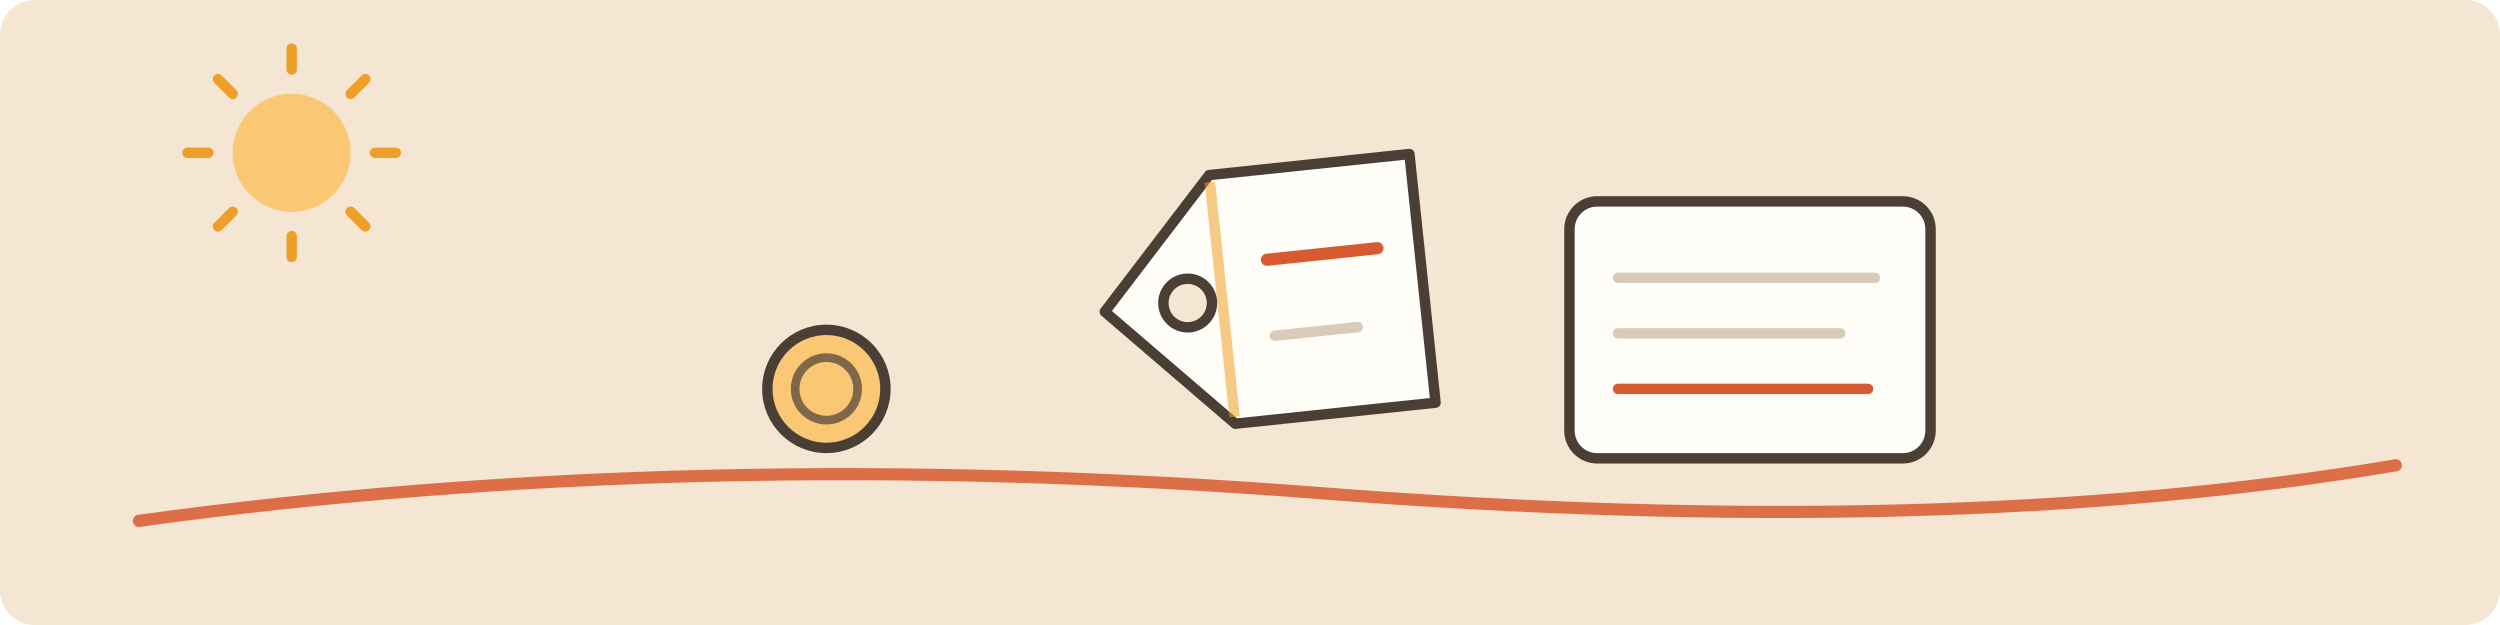
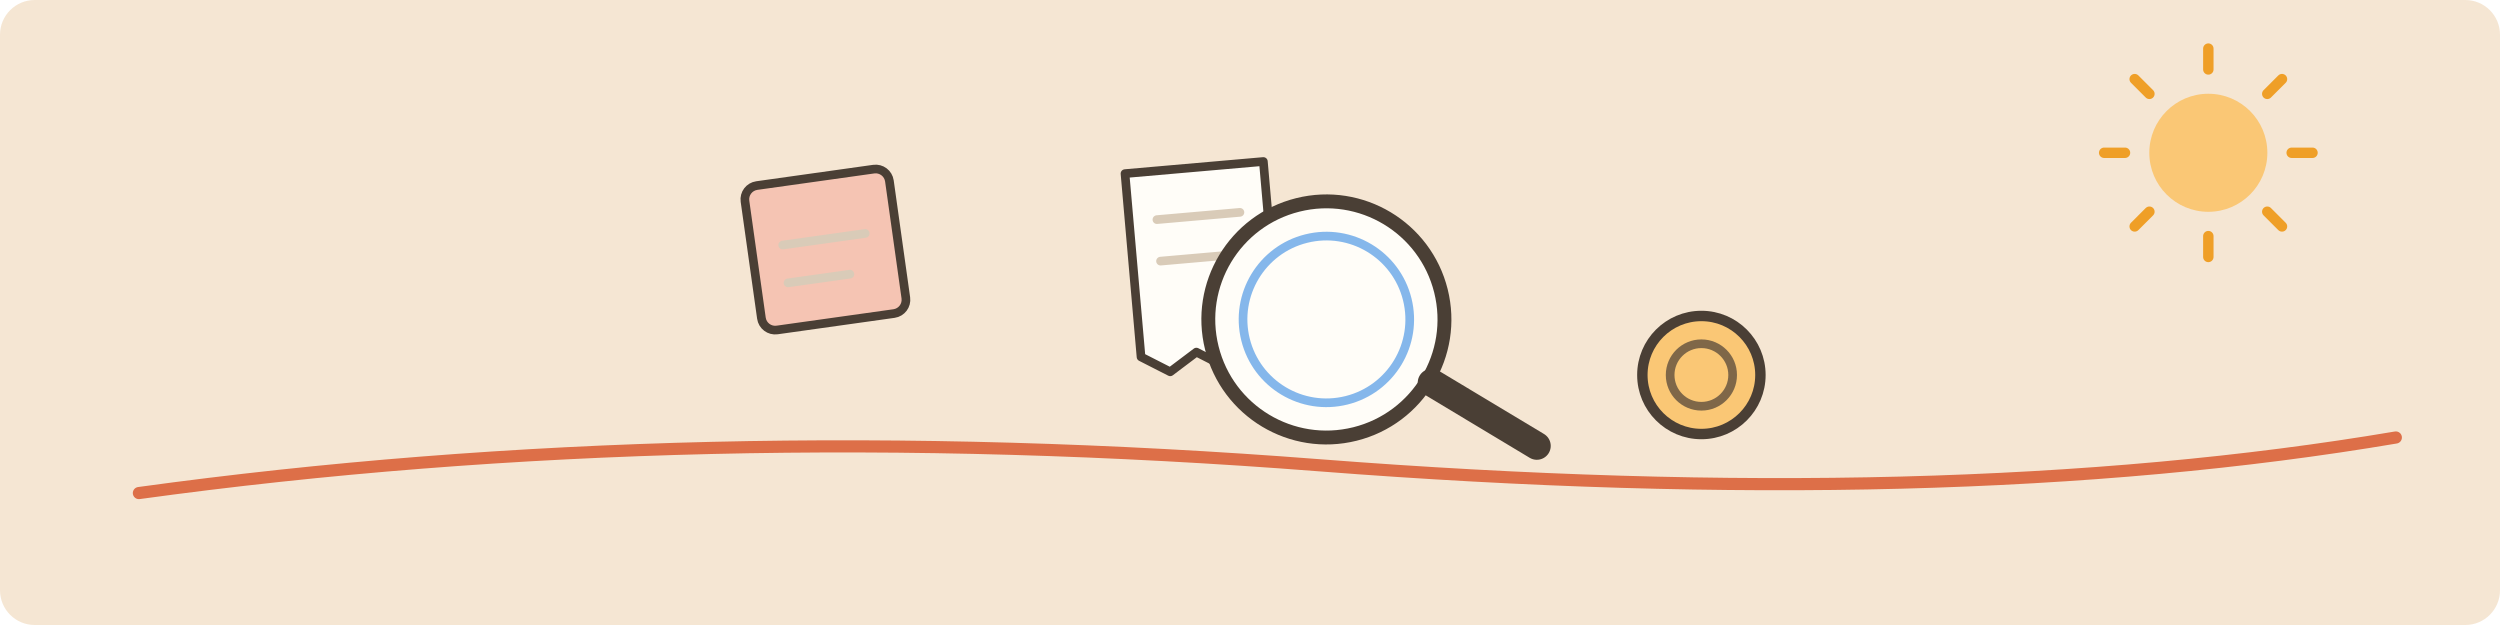
<svg xmlns="http://www.w3.org/2000/svg" width="720" height="180" viewBox="0 0 720 180" role="img" aria-hidden="true">
  <style>
.ec-bg{fill:#F5E6D3}
.ec-paper{fill:#FFFDF8}
.ec-ln{stroke:#4A3F35}
.ec-rule{stroke:#D9CBB8}
.ec-ink{fill:#4A3F35}
@media (prefers-color-scheme: dark){
.ec-bg{fill:#33251B}
.ec-paper{fill:#241D15}
.ec-ln{stroke:#EFE7DA}
.ec-rule{stroke:#5C5044}
.ec-ink{fill:#EFE7DA}
}
</style>
  <rect width="720" height="180" rx="10" class="ec-bg" />
-   <g transform="translate(84,44)">
+   <g transform="translate(636,44)">
    <circle cx="0" cy="0" r="17" fill="#FAC775" />
    <line x1="0" y1="-24" x2="0" y2="-30" stroke="#EF9F27" stroke-width="3" stroke-linecap="round" transform="rotate(0)" />
    <line x1="0" y1="-24" x2="0" y2="-30" stroke="#EF9F27" stroke-width="3" stroke-linecap="round" transform="rotate(45)" />
    <line x1="0" y1="-24" x2="0" y2="-30" stroke="#EF9F27" stroke-width="3" stroke-linecap="round" transform="rotate(90)" />
    <line x1="0" y1="-24" x2="0" y2="-30" stroke="#EF9F27" stroke-width="3" stroke-linecap="round" transform="rotate(135)" />
    <line x1="0" y1="-24" x2="0" y2="-30" stroke="#EF9F27" stroke-width="3" stroke-linecap="round" transform="rotate(180)" />
    <line x1="0" y1="-24" x2="0" y2="-30" stroke="#EF9F27" stroke-width="3" stroke-linecap="round" transform="rotate(225)" />
    <line x1="0" y1="-24" x2="0" y2="-30" stroke="#EF9F27" stroke-width="3" stroke-linecap="round" transform="rotate(270)" />
    <line x1="0" y1="-24" x2="0" y2="-30" stroke="#EF9F27" stroke-width="3" stroke-linecap="round" transform="rotate(315)" />
  </g>
-   <path d="M40 150 Q200 128 380 142 T690 134" fill="none" stroke="#D85A30" stroke-width="3.5" stroke-linecap="round" opacity="0.85" />
-   <g transform="translate(314,50) rotate(-6)">
-     <path d="M0 40 L34 4 H92 V76 H34 Z" class="ec-paper ec-ln" stroke-width="3" stroke-linejoin="round" />
-     <line x1="34" y1="6" x2="34" y2="74" stroke="#EF9F27" stroke-width="3" opacity="0.55" />
-     <circle cx="24" cy="40" r="7" class="ec-bg ec-ln" stroke-width="3" />
-     <line x1="48" y1="30" x2="80" y2="30" stroke="#D85A30" stroke-width="3.5" stroke-linecap="round" />
-     <line x1="48" y1="52" x2="72" y2="52" class="ec-rule" stroke-width="3" stroke-linecap="round" />
+   <path d="M40 142 Q200 120 380 134 T690 126" fill="none" stroke="#D85A30" stroke-width="3.5" stroke-linecap="round" opacity="0.85" />
+   <g transform="translate(324,50) rotate(-5)">
+     <path d="M0 0 h40 v58 l-8 -5 -8 5 -8 -5 -8 5 -8 -5 V0 Z" class="ec-paper ec-ln" stroke-width="2.5" stroke-linejoin="round" />
+     <line x1="8" y1="14" x2="32" y2="14" class="ec-rule" stroke-width="2.5" stroke-linecap="round" />
+     <line x1="8" y1="26" x2="26" y2="26" class="ec-rule" stroke-width="2.5" stroke-linecap="round" />
  </g>
-   <g transform="translate(238,112)">
+   <g transform="translate(382,92) rotate(-14)">
+     <circle cx="0" cy="0" r="34" class="ec-paper ec-ln" stroke-width="4" />
+     <circle cx="0" cy="0" r="24" fill="none" stroke="#85B7EB" stroke-width="2.5" />
+     <line x1="25" y1="25" x2="50" y2="50" class="ec-ln" stroke-width="8" stroke-linecap="round" />
+   </g>
+   <g transform="translate(214,54) rotate(-8)">
+     <rect width="42" height="42" rx="4" fill="#F5C4B3" class="ec-ln" stroke-width="2.5" />
+     <line x1="9" y1="18" x2="33" y2="18" class="ec-rule" stroke-width="2.5" stroke-linecap="round" />
+     <line x1="9" y1="29" x2="27" y2="29" class="ec-rule" stroke-width="2.5" stroke-linecap="round" />
+   </g>
+   <g transform="translate(490,108)">
    <circle r="17" fill="#FAC775" class="ec-ln" stroke-width="3" />
    <circle r="9" fill="none" class="ec-ln" stroke-width="2.5" opacity="0.7" />
  </g>
-   <g transform="translate(452,58)">
-     <rect width="104" height="74" rx="8" class="ec-paper ec-ln" stroke-width="3" />
-     <line x1="14" y1="22" x2="88" y2="22" class="ec-rule" stroke-width="3" stroke-linecap="round" />
-     <line x1="14" y1="38" x2="78" y2="38" class="ec-rule" stroke-width="3" stroke-linecap="round" />
-     <line x1="14" y1="54" x2="86" y2="54" stroke="#D85A30" stroke-width="3" stroke-linecap="round" />
-   </g>
</svg>
